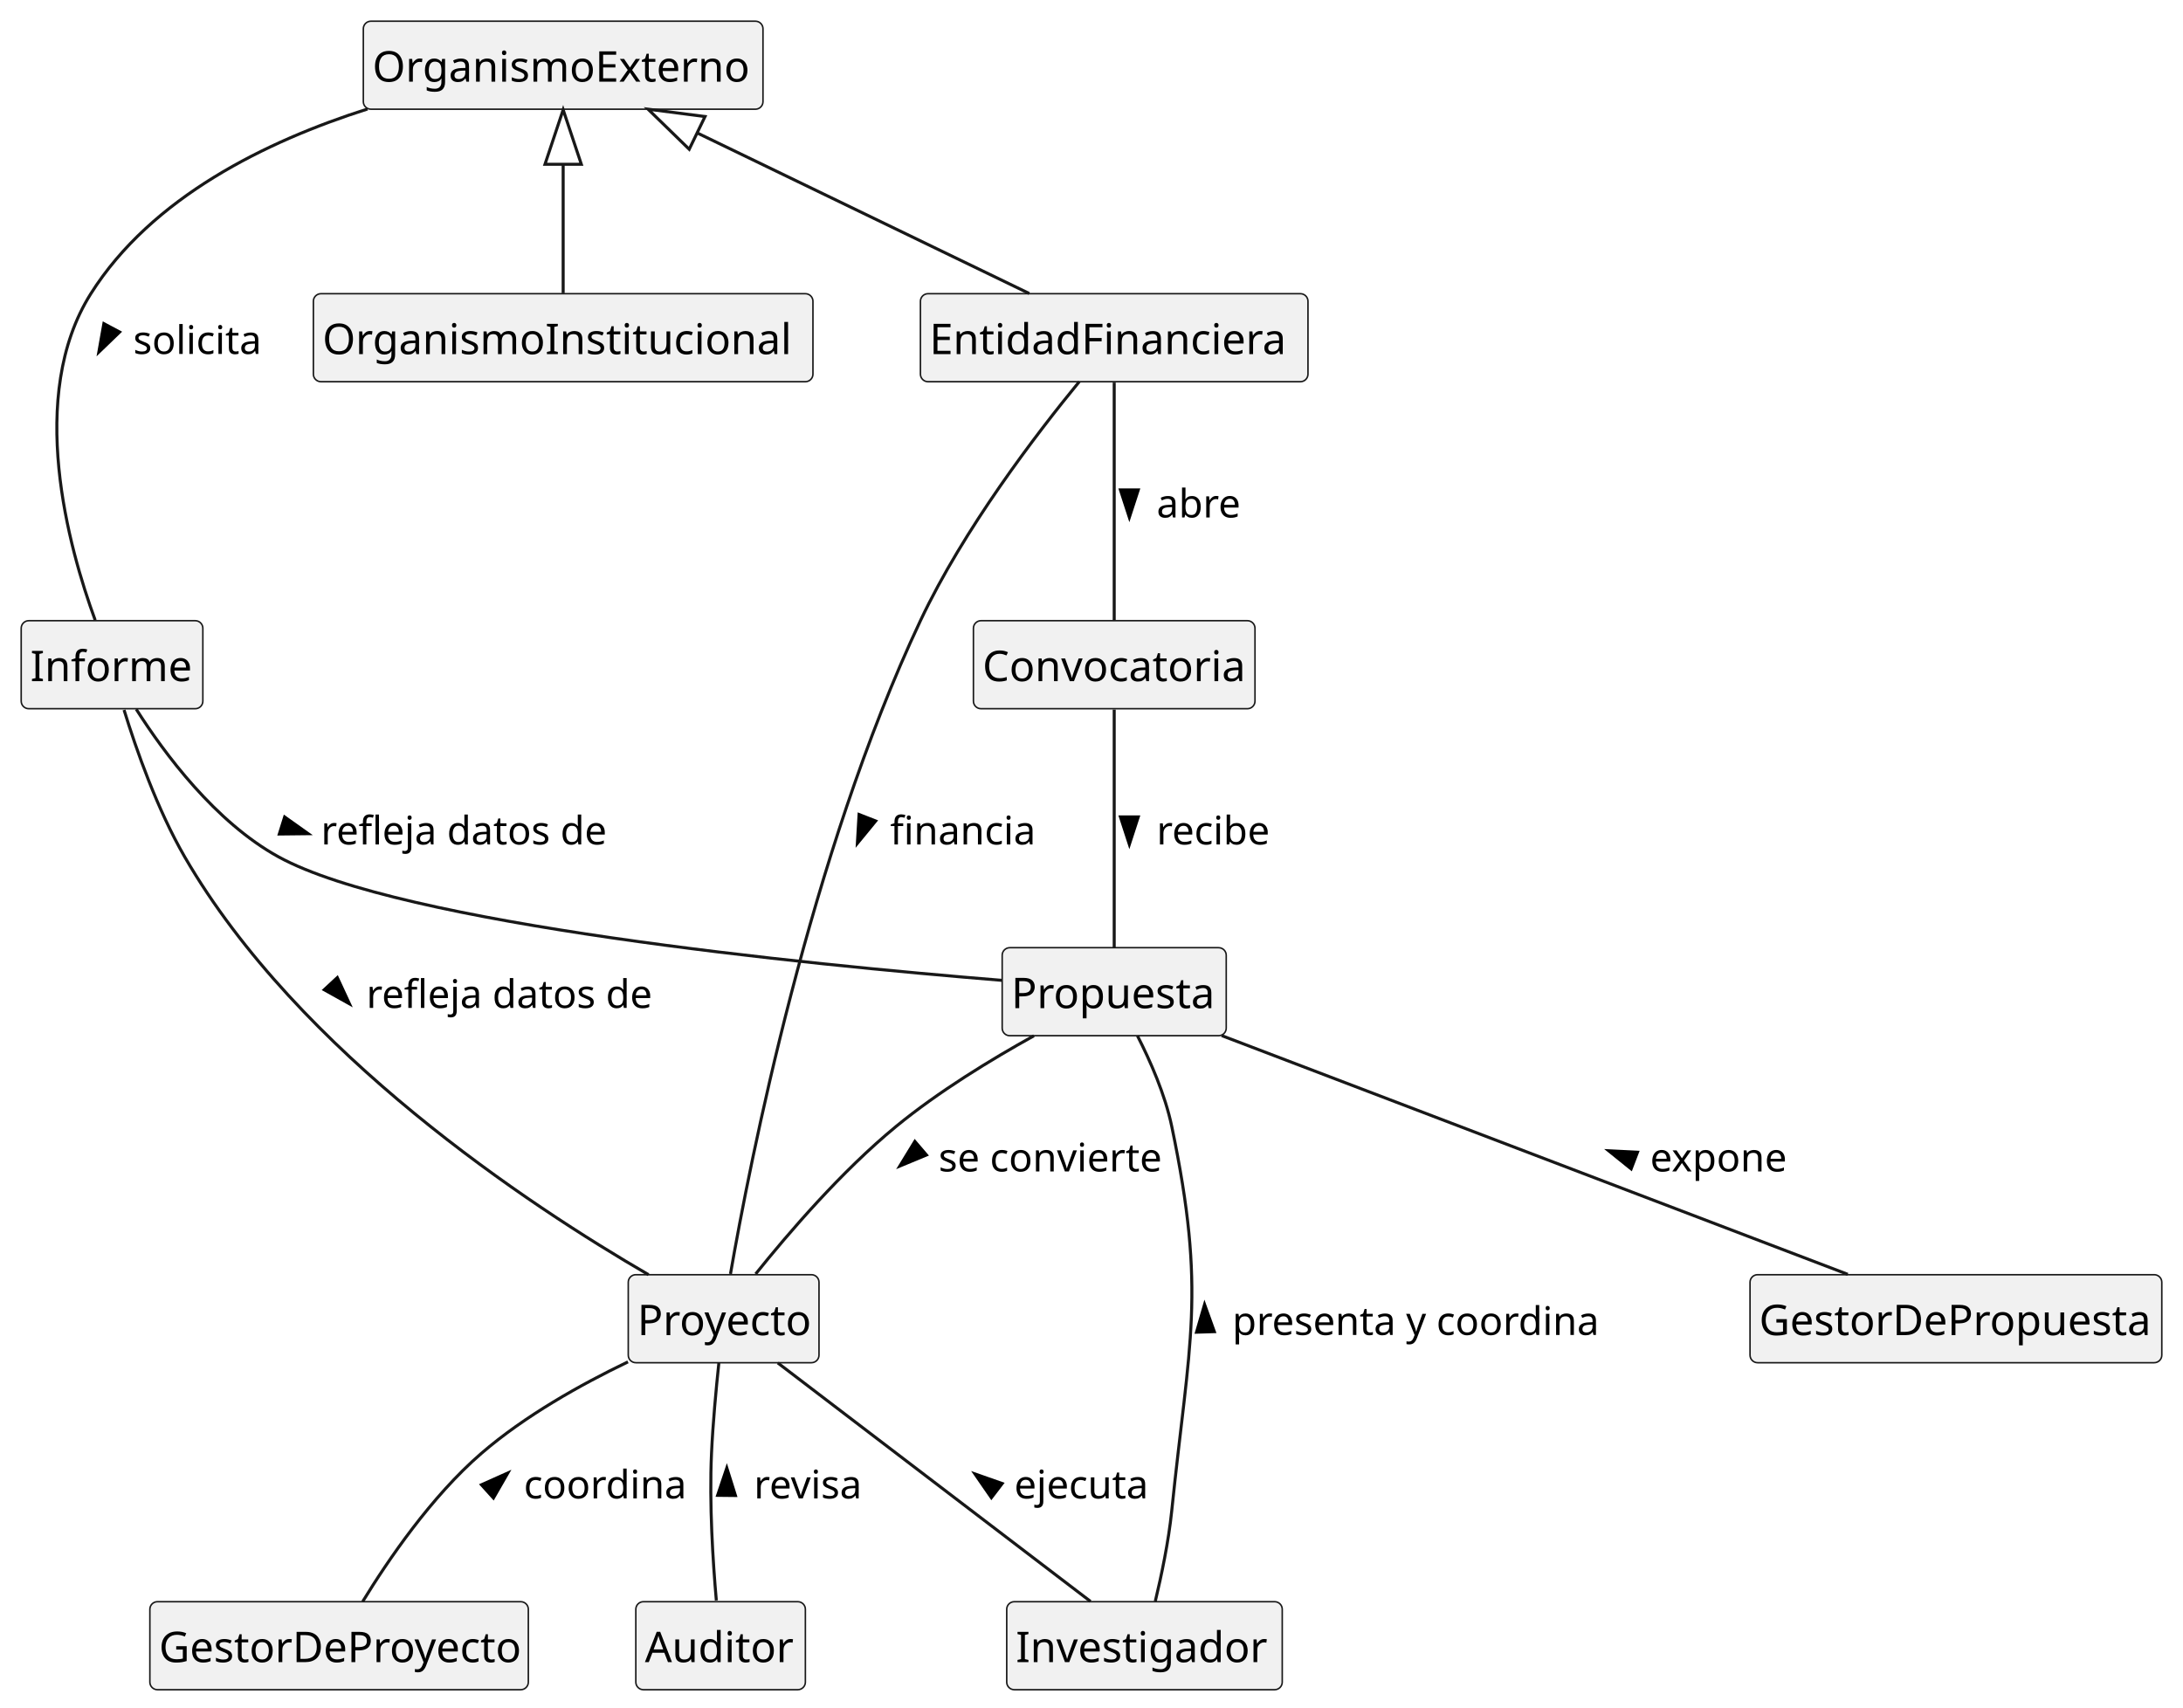
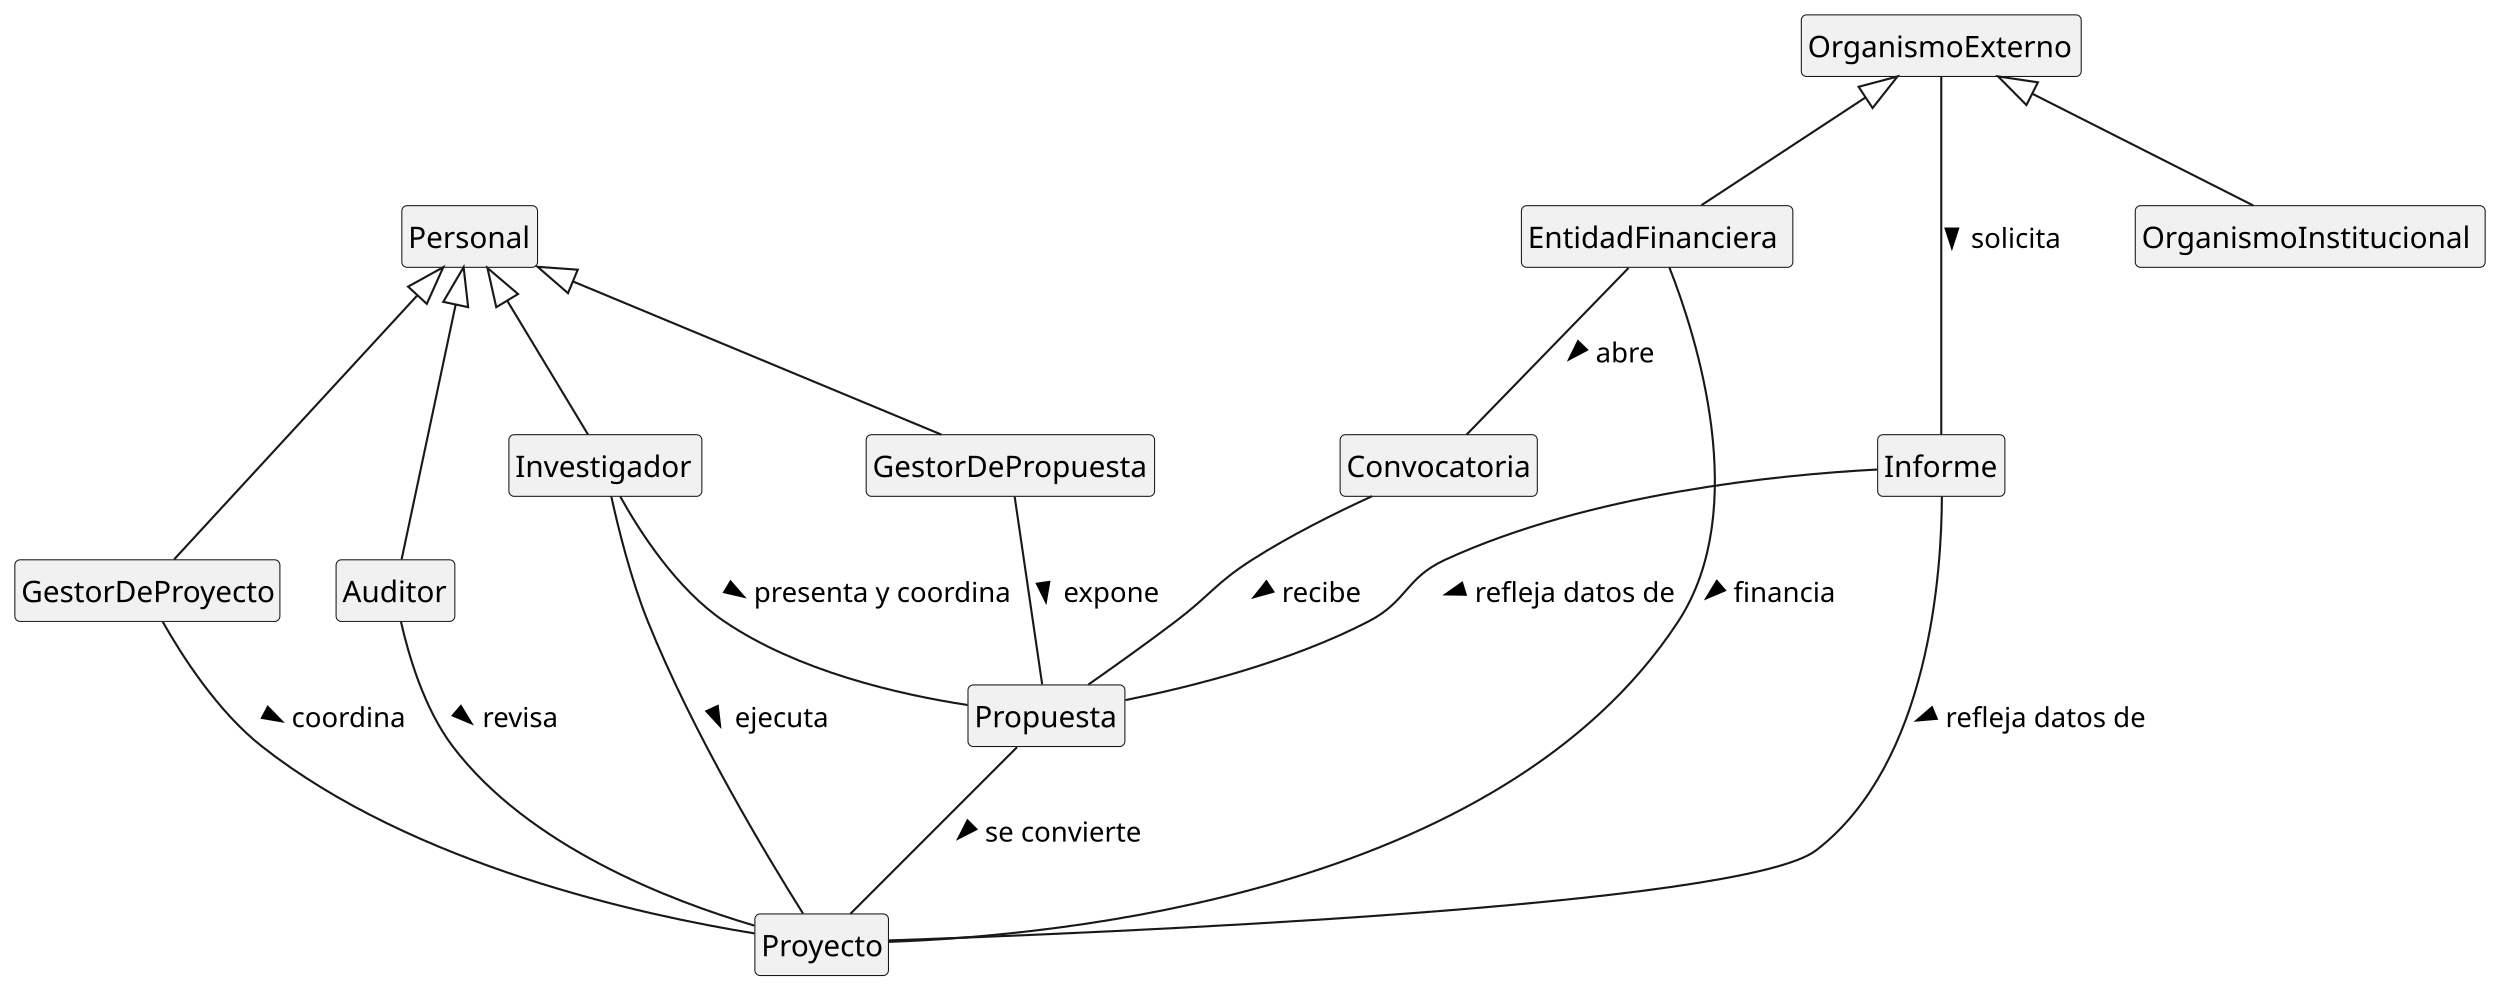
- <svg xmlns="http://www.w3.org/2000/svg" contentStyleType="text/css" height="564px" preserveAspectRatio="none" style="width:721px;height:564px;background:#FFFFFF;" version="1.1" viewBox="0 0 721 564" width="721px" zoomAndPan="magnify">
+ <svg xmlns="http://www.w3.org/2000/svg" contentStyleType="text/css" height="466px" preserveAspectRatio="none" style="width:1179px;height:466px;background:#FFFFFF;" version="1.1" viewBox="0 0 1179 466" width="1179px" zoomAndPan="magnify">
  <defs />
  <g>
    <g id="elem_Convocatoria">
-       <rect codeLine="5" fill="#F1F1F1" height="29.068" id="Convocatoria" rx="2.5" ry="2.5" style="stroke:#181818;stroke-width:0.5;" width="93" x="321.5" y="205" />
-       <text fill="#000000" font-family="sans-serif" font-size="14" lengthAdjust="spacing" textLength="87" x="324.5" y="224.966">Convocatoria</text>
+       <rect codeLine="5" fill="#F1F1F1" height="29.068" id="Convocatoria" rx="2.5" ry="2.5" style="stroke:#181818;stroke-width:0.5;" width="93" x="632" y="205" />
+       <text fill="#000000" font-family="sans-serif" font-size="14" lengthAdjust="spacing" textLength="87" x="635" y="224.966">Convocatoria</text>
    </g>
    <g id="elem_Propuesta">
-       <rect codeLine="7" fill="#F1F1F1" height="29.068" id="Propuesta" rx="2.5" ry="2.5" style="stroke:#181818;stroke-width:0.5;" width="74" x="331" y="313" />
-       <text fill="#000000" font-family="sans-serif" font-size="14" lengthAdjust="spacing" textLength="68" x="334" y="332.966">Propuesta</text>
+       <rect codeLine="7" fill="#F1F1F1" height="29.068" id="Propuesta" rx="2.5" ry="2.5" style="stroke:#181818;stroke-width:0.5;" width="74" x="456.5" y="323" />
+       <text fill="#000000" font-family="sans-serif" font-size="14" lengthAdjust="spacing" textLength="68" x="459.5" y="342.966">Propuesta</text>
    </g>
    <g id="elem_EntidadFinanciera">
-       <rect codeLine="9" fill="#F1F1F1" height="29.068" id="EntidadFinanciera" rx="2.5" ry="2.5" style="stroke:#181818;stroke-width:0.5;" width="128" x="304" y="97" />
-       <text fill="#000000" font-family="sans-serif" font-size="14" lengthAdjust="spacing" textLength="122" x="307" y="116.966">EntidadFinanciera</text>
+       <rect codeLine="9" fill="#F1F1F1" height="29.068" id="EntidadFinanciera" rx="2.5" ry="2.5" style="stroke:#181818;stroke-width:0.5;" width="128" x="717.5" y="97" />
+       <text fill="#000000" font-family="sans-serif" font-size="14" lengthAdjust="spacing" textLength="122" x="720.5" y="116.966">EntidadFinanciera</text>
    </g>
    <g id="elem_OrganismoExterno">
-       <rect codeLine="11" fill="#F1F1F1" height="29.068" id="OrganismoExterno" rx="2.5" ry="2.5" style="stroke:#181818;stroke-width:0.5;" width="132" x="120" y="7" />
-       <text fill="#000000" font-family="sans-serif" font-size="14" lengthAdjust="spacing" textLength="126" x="123" y="26.966">OrganismoExterno</text>
+       <rect codeLine="11" fill="#F1F1F1" height="29.068" id="OrganismoExterno" rx="2.5" ry="2.5" style="stroke:#181818;stroke-width:0.5;" width="132" x="849.5" y="7" />
+       <text fill="#000000" font-family="sans-serif" font-size="14" lengthAdjust="spacing" textLength="126" x="852.5" y="26.966">OrganismoExterno</text>
    </g>
    <g id="elem_OrganismoInstitucional">
-       <rect codeLine="13" fill="#F1F1F1" height="29.068" id="OrganismoInstitucional" rx="2.5" ry="2.5" style="stroke:#181818;stroke-width:0.5;" width="165" x="103.5" y="97" />
-       <text fill="#000000" font-family="sans-serif" font-size="14" lengthAdjust="spacing" textLength="159" x="106.5" y="116.966">OrganismoInstitucional</text>
+       <rect codeLine="13" fill="#F1F1F1" height="29.068" id="OrganismoInstitucional" rx="2.5" ry="2.5" style="stroke:#181818;stroke-width:0.5;" width="165" x="1007" y="97" />
+       <text fill="#000000" font-family="sans-serif" font-size="14" lengthAdjust="spacing" textLength="159" x="1010" y="116.966">OrganismoInstitucional</text>
    </g>
    <g id="elem_Informe">
-       <rect codeLine="15" fill="#F1F1F1" height="29.068" id="Informe" rx="2.5" ry="2.5" style="stroke:#181818;stroke-width:0.5;" width="60" x="7" y="205" />
-       <text fill="#000000" font-family="sans-serif" font-size="14" lengthAdjust="spacing" textLength="54" x="10" y="224.966">Informe</text>
+       <rect codeLine="15" fill="#F1F1F1" height="29.068" id="Informe" rx="2.5" ry="2.5" style="stroke:#181818;stroke-width:0.5;" width="60" x="885.5" y="205" />
+       <text fill="#000000" font-family="sans-serif" font-size="14" lengthAdjust="spacing" textLength="54" x="888.5" y="224.966">Informe</text>
    </g>
    <g id="elem_Investigador">
-       <rect codeLine="17" fill="#F1F1F1" height="29.068" id="Investigador" rx="2.5" ry="2.5" style="stroke:#181818;stroke-width:0.5;" width="91" x="332.5" y="529" />
-       <text fill="#000000" font-family="sans-serif" font-size="14" lengthAdjust="spacing" textLength="85" x="335.5" y="548.966">Investigador</text>
+       <rect codeLine="17" fill="#F1F1F1" height="29.068" id="Investigador" rx="2.5" ry="2.5" style="stroke:#181818;stroke-width:0.5;" width="91" x="240" y="205" />
+       <text fill="#000000" font-family="sans-serif" font-size="14" lengthAdjust="spacing" textLength="85" x="243" y="224.966">Investigador</text>
    </g>
    <g id="elem_Auditor">
-       <rect codeLine="19" fill="#F1F1F1" height="29.068" id="Auditor" rx="2.5" ry="2.5" style="stroke:#181818;stroke-width:0.5;" width="56" x="210" y="529" />
-       <text fill="#000000" font-family="sans-serif" font-size="14" lengthAdjust="spacing" textLength="50" x="213" y="548.966">Auditor</text>
+       <rect codeLine="19" fill="#F1F1F1" height="29.068" id="Auditor" rx="2.5" ry="2.5" style="stroke:#181818;stroke-width:0.5;" width="56" x="158.5" y="264" />
+       <text fill="#000000" font-family="sans-serif" font-size="14" lengthAdjust="spacing" textLength="50" x="161.5" y="283.966">Auditor</text>
    </g>
    <g id="elem_Proyecto">
-       <rect codeLine="21" fill="#F1F1F1" height="29.068" id="Proyecto" rx="2.5" ry="2.5" style="stroke:#181818;stroke-width:0.5;" width="63" x="207.5" y="421" />
-       <text fill="#000000" font-family="sans-serif" font-size="14" lengthAdjust="spacing" textLength="57" x="210.5" y="440.966">Proyecto</text>
+       <rect codeLine="21" fill="#F1F1F1" height="29.068" id="Proyecto" rx="2.5" ry="2.5" style="stroke:#181818;stroke-width:0.5;" width="63" x="356" y="431" />
+       <text fill="#000000" font-family="sans-serif" font-size="14" lengthAdjust="spacing" textLength="57" x="359" y="450.966">Proyecto</text>
    </g>
    <g id="elem_GestorDeProyecto">
-       <rect codeLine="23" fill="#F1F1F1" height="29.068" id="GestorDeProyecto" rx="2.5" ry="2.5" style="stroke:#181818;stroke-width:0.5;" width="125" x="49.5" y="529" />
-       <text fill="#000000" font-family="sans-serif" font-size="14" lengthAdjust="spacing" textLength="119" x="52.5" y="548.966">GestorDeProyecto</text>
+       <rect codeLine="23" fill="#F1F1F1" height="29.068" id="GestorDeProyecto" rx="2.5" ry="2.5" style="stroke:#181818;stroke-width:0.5;" width="125" x="7" y="264" />
+       <text fill="#000000" font-family="sans-serif" font-size="14" lengthAdjust="spacing" textLength="119" x="10" y="283.966">GestorDeProyecto</text>
    </g>
    <g id="elem_GestorDePropuesta">
-       <rect codeLine="25" fill="#F1F1F1" height="29.068" id="GestorDePropuesta" rx="2.5" ry="2.5" style="stroke:#181818;stroke-width:0.5;" width="136" x="578" y="421" />
-       <text fill="#000000" font-family="sans-serif" font-size="14" lengthAdjust="spacing" textLength="130" x="581" y="440.966">GestorDePropuesta</text>
+       <rect codeLine="25" fill="#F1F1F1" height="29.068" id="GestorDePropuesta" rx="2.5" ry="2.5" style="stroke:#181818;stroke-width:0.5;" width="136" x="408.5" y="205" />
+       <text fill="#000000" font-family="sans-serif" font-size="14" lengthAdjust="spacing" textLength="130" x="411.5" y="224.966">GestorDePropuesta</text>
    </g>
-     <g id="link_Propuesta_GestorDePropuesta">
-       <path codeLine="27" d="M403.49,342.03 C456.77,362.35 556.87,400.51 610.28,420.88 " fill="none" id="Propuesta-GestorDePropuesta" style="stroke:#181818;stroke-width:1.0;" />
-       <polygon fill="#000000" points="531.328,380.072,538.733,386.04,540.827,380.548,531.328,380.072" style="stroke:#000000;stroke-width:1.0;" />
-       <text fill="#000000" font-family="sans-serif" font-size="13" lengthAdjust="spacing" textLength="45" x="545" y="386.897">expone</text>
-     </g>
-     <g id="link_Proyecto_GestorDeProyecto">
-       <path codeLine="28" d="M207.41,449.79 C191.84,457.27 173.36,467.6 159,480 C142.45,494.28 128.13,515.32 119.78,528.97 " fill="none" id="Proyecto-GestorDeProyecto" style="stroke:#181818;stroke-width:1.0;" />
-       <polygon fill="#000000" points="167.71,486.501,159.028,490.384,162.969,494.746,167.71,486.501" style="stroke:#000000;stroke-width:1.0;" />
-       <text fill="#000000" font-family="sans-serif" font-size="13" lengthAdjust="spacing" textLength="53" x="173" y="494.897">coordina</text>
+     <g id="elem_Personal">
+       <rect codeLine="27" fill="#F1F1F1" height="29.068" id="Personal" rx="2.5" ry="2.5" style="stroke:#181818;stroke-width:0.5;" width="64" x="189.5" y="97" />
+       <text fill="#000000" font-family="sans-serif" font-size="14" lengthAdjust="spacing" textLength="58" x="192.5" y="116.966">Personal</text>
    </g>
    <g id="link_OrganismoExterno_EntidadFinanciera">
-       <path codeLine="30" d="M230.246,43.893 C264.446,60.423 305.71,80.38 339.93,96.93 " fill="none" id="OrganismoExterno-backto-EntidadFinanciera" style="stroke:#181818;stroke-width:1.0;" />
-       <polygon fill="none" points="214.04,36.06,227.635,49.295,232.857,38.491,214.04,36.06" style="stroke:#181818;stroke-width:1.0;" />
+       <path codeLine="29" d="M879.814,45.941 C854.704,62.431 827.61,80.22 802.39,96.78 " fill="none" id="OrganismoExterno-backto-EntidadFinanciera" style="stroke:#181818;stroke-width:1.0;" />
+       <polygon fill="none" points="894.86,36.06,876.521,40.925,883.108,50.956,894.86,36.06" style="stroke:#181818;stroke-width:1.0;" />
    </g>
    <g id="link_OrganismoExterno_OrganismoInstitucional">
-       <path codeLine="31" d="M186,54.25 C186,70.78 186,80.36 186,96.85 " fill="none" id="OrganismoExterno-backto-OrganismoInstitucional" style="stroke:#181818;stroke-width:1.0;" />
-       <polygon fill="none" points="186,36.25,180,54.25,192,54.25,186,36.25" style="stroke:#181818;stroke-width:1.0;" />
+       <path codeLine="30" d="M958.373,44.182 C991.063,60.712 1029.95,80.38 1062.66,96.93 " fill="none" id="OrganismoExterno-backto-OrganismoInstitucional" style="stroke:#181818;stroke-width:1.0;" />
+       <polygon fill="none" points="942.31,36.06,955.666,49.537,961.081,38.828,942.31,36.06" style="stroke:#181818;stroke-width:1.0;" />
    </g>
    <g id="link_EntidadFinanciera_Convocatoria">
-       <path codeLine="33" d="M368,126.36 C368,146.78 368,184.74 368,204.97 " fill="none" id="EntidadFinanciera-Convocatoria" style="stroke:#181818;stroke-width:1.0;" />
-       <polygon fill="#000000" points="373,170.853,375.939,161.808,370.061,161.808,373,170.853" style="stroke:#000000;stroke-width:1.0;" />
-       <text fill="#000000" font-family="sans-serif" font-size="13" lengthAdjust="spacing" textLength="27" x="382" y="170.897">abre</text>
+       <path codeLine="32" d="M768.03,126.36 C748.19,146.78 711.31,184.74 691.64,204.97 " fill="none" id="EntidadFinanciera-Convocatoria" style="stroke:#181818;stroke-width:1.0;" />
+       <polygon fill="#000000" points="740.015,169.439,748.427,165,744.211,160.904,740.015,169.439" style="stroke:#000000;stroke-width:1.0;" />
+       <text fill="#000000" font-family="sans-serif" font-size="13" lengthAdjust="spacing" textLength="27" x="752.5" y="170.897">abre</text>
    </g>
    <g id="link_Propuesta_Proyecto">
-       <path codeLine="34" d="M341.48,342.1 C327.33,349.94 310,360.51 296,372 C277.95,386.82 260.34,407.34 249.58,420.76 " fill="none" id="Propuesta-Proyecto" style="stroke:#181818;stroke-width:1.0;" />
-       <polygon fill="#000000" points="297.201,385.104,305.984,381.455,302.162,376.99,297.201,385.104" style="stroke:#000000;stroke-width:1.0;" />
-       <text fill="#000000" font-family="sans-serif" font-size="13" lengthAdjust="spacing" textLength="72" x="310" y="386.897">se convierte</text>
+       <path codeLine="33" d="M479.64,352.36 C459.22,372.78 421.26,410.74 401.03,430.97 " fill="none" id="Propuesta-Proyecto" style="stroke:#181818;stroke-width:1.0;" />
+       <polygon fill="#000000" points="451.964,395.389,460.438,391.071,456.282,386.915,451.964,395.389" style="stroke:#000000;stroke-width:1.0;" />
+       <text fill="#000000" font-family="sans-serif" font-size="13" lengthAdjust="spacing" textLength="72" x="464.5" y="396.897">se convierte</text>
    </g>
    <g id="link_Convocatoria_Propuesta">
-       <path codeLine="35" d="M368,234.36 C368,254.78 368,292.74 368,312.97 " fill="none" id="Convocatoria-Propuesta" style="stroke:#181818;stroke-width:1.0;" />
-       <polygon fill="#000000" points="373,278.853,375.939,269.808,370.061,269.808,373,278.853" style="stroke:#000000;stroke-width:1.0;" />
-       <text fill="#000000" font-family="sans-serif" font-size="13" lengthAdjust="spacing" textLength="36" x="382" y="278.897">recibe</text>
-     </g>
-     <g id="link_Proyecto_Auditor">
-       <path codeLine="36" d="M237.42,450.19 C236.51,458.75 235.46,470 235,480 C234.23,496.71 235.47,515.93 236.59,528.6 " fill="none" id="Proyecto-Auditor" style="stroke:#181818;stroke-width:1.0;" />
-       <polygon fill="#000000" points="240.053,484.853,237.018,493.867,242.896,493.929,240.053,484.853" style="stroke:#000000;stroke-width:1.0;" />
-       <text fill="#000000" font-family="sans-serif" font-size="13" lengthAdjust="spacing" textLength="35" x="249" y="494.897">revisa</text>
+       <path codeLine="34" d="M647.06,234 C629.85,241.89 608.45,252.53 590.5,264 C573.19,275.06 570.87,280.59 554.5,293 C540.92,303.3 525.27,314.45 513.22,322.88 " fill="none" id="Convocatoria-Propuesta" style="stroke:#181818;stroke-width:1.0;" />
+       <polygon fill="#000000" points="591.335,281.619,600.496,279.063,597.244,274.167,591.335,281.619" style="stroke:#000000;stroke-width:1.0;" />
+       <text fill="#000000" font-family="sans-serif" font-size="13" lengthAdjust="spacing" textLength="36" x="604.5" y="283.897">recibe</text>
    </g>
    <g id="link_EntidadFinanciera_Proyecto">
-       <path codeLine="37" d="M356.48,126.03 C342.29,143.31 318.33,174.62 304,205 C267.53,282.35 247.6,384.24 241.26,420.75 " fill="none" id="EntidadFinanciera-Proyecto" style="stroke:#181818;stroke-width:1.0;" />
-       <polygon fill="#000000" points="283.179,278.51,289.21,271.156,283.736,269.015,283.179,278.51" style="stroke:#000000;stroke-width:1.0;" />
-       <text fill="#000000" font-family="sans-serif" font-size="13" lengthAdjust="spacing" textLength="46" x="294" y="278.897">financia</text>
+       <path codeLine="35" d="M787.27,126.12 C799.9,158.22 826.17,239.92 791.5,293 C707.53,421.57 498.98,441.38 419.22,444.17 " fill="none" id="EntidadFinanciera-Proyecto" style="stroke:#181818;stroke-width:1.0;" />
+       <polygon fill="#000000" points="804.717,282.122,813.482,278.432,809.639,273.985,804.717,282.122" style="stroke:#000000;stroke-width:1.0;" />
+       <text fill="#000000" font-family="sans-serif" font-size="13" lengthAdjust="spacing" textLength="46" x="817.5" y="283.897">financia</text>
    </g>
-     <g id="link_Propuesta_Investigador">
-       <path codeLine="39" d="M375.69,342.12 C379.94,350.46 384.81,361.51 387,372 C398.54,427.25 392.75,442.85 387,499 C385.96,509.13 383.6,520.38 381.56,528.9 " fill="none" id="Propuesta-Investigador" style="stroke:#181818;stroke-width:1.0;" />
-       <polygon fill="#000000" points="397.843,430.856,395.19,439.988,401.065,439.804,397.843,430.856" style="stroke:#000000;stroke-width:1.0;" />
-       <text fill="#000000" font-family="sans-serif" font-size="13" lengthAdjust="spacing" textLength="119" x="407" y="440.897">presenta y coordina</text>
+     <g id="link_Personal_Investigador">
+       <path codeLine="37" d="M239.174,141.769 C251.504,162.189 265.12,184.74 277.33,204.97 " fill="none" id="Personal-backto-Investigador" style="stroke:#181818;stroke-width:1.0;" />
+       <polygon fill="none" points="229.87,126.36,234.038,144.87,244.31,138.667,229.87,126.36" style="stroke:#181818;stroke-width:1.0;" />
    </g>
-     <g id="link_Proyecto_Investigador">
-       <path codeLine="40" d="M256.89,450.14 C283.58,470.49 333.53,508.59 360.18,528.91 " fill="none" id="Proyecto-Investigador" style="stroke:#181818;stroke-width:1.0;" />
-       <polygon fill="#000000" points="322.024,486.821,327.434,494.643,330.999,489.969,322.024,486.821" style="stroke:#000000;stroke-width:1.0;" />
-       <text fill="#000000" font-family="sans-serif" font-size="13" lengthAdjust="spacing" textLength="43" x="335" y="494.897">ejecuta</text>
+     <g id="link_Personal_Auditor">
+       <path codeLine="38" d="M214.901,143.607 C208.331,174.547 196,232.69 189.4,263.81 " fill="none" id="Personal-backto-Auditor" style="stroke:#181818;stroke-width:1.0;" />
+       <polygon fill="none" points="218.64,126,209.032,142.361,220.77,144.854,218.64,126" style="stroke:#181818;stroke-width:1.0;" />
+     </g>
+     <g id="link_Personal_GestorDePropuesta">
+       <path codeLine="39" d="M270.162,132.728 C318.982,153.018 394.89,184.57 443.99,204.99 " fill="none" id="Personal-backto-GestorDePropuesta" style="stroke:#181818;stroke-width:1.0;" />
+       <polygon fill="none" points="253.54,125.82,267.859,138.269,272.464,127.188,253.54,125.82" style="stroke:#181818;stroke-width:1.0;" />
+     </g>
+     <g id="link_Personal_GestorDeProyecto">
+       <path codeLine="40" d="M196.865,139.239 C168.365,170.179 110.78,232.69 82.11,263.81 " fill="none" id="Personal-backto-GestorDeProyecto" style="stroke:#181818;stroke-width:1.0;" />
+       <polygon fill="none" points="209.06,126,192.452,135.174,201.278,143.304,209.06,126" style="stroke:#181818;stroke-width:1.0;" />
+     </g>
+     <g id="link_GestorDePropuesta_Propuesta">
+       <path codeLine="42" d="M478.52,234.26 C481.79,256.59 488.22,300.44 491.49,322.76 " fill="none" id="GestorDePropuesta-Propuesta" style="stroke:#181818;stroke-width:1.0;" />
+       <polygon fill="#000000" points="493.225,283.8,494.821,274.425,489.006,275.277,493.225,283.8" style="stroke:#000000;stroke-width:1.0;" />
+       <text fill="#000000" font-family="sans-serif" font-size="13" lengthAdjust="spacing" textLength="45" x="501.5" y="283.897">expone</text>
+     </g>
+     <g id="link_GestorDeProyecto_Proyecto">
+       <path codeLine="43" d="M76.75,293.25 C85.8,309.26 102.66,335.6 123.5,352 C194.87,408.16 302.84,431.63 355.86,440.2 " fill="none" id="GestorDeProyecto-Proyecto" style="stroke:#181818;stroke-width:1.0;" />
+       <polygon fill="#000000" points="132.924,340.182,126.29,333.368,123.552,338.569,132.924,340.182" style="stroke:#000000;stroke-width:1.0;" />
+       <text fill="#000000" font-family="sans-serif" font-size="13" lengthAdjust="spacing" textLength="53" x="137.5" y="342.897">coordina</text>
+     </g>
+     <g id="link_Auditor_Proyecto">
+       <path codeLine="44" d="M189.11,293.21 C192.6,308.71 199.96,334.12 213.5,352 C249.22,399.19 316.12,424.84 355.75,436.52 " fill="none" id="Auditor-Proyecto" style="stroke:#181818;stroke-width:1.0;" />
+       <polygon fill="#000000" points="222.291,341.113,217.349,332.987,213.517,337.444,222.291,341.113" style="stroke:#000000;stroke-width:1.0;" />
+       <text fill="#000000" font-family="sans-serif" font-size="13" lengthAdjust="spacing" textLength="35" x="227.5" y="342.897">revisa</text>
+     </g>
+     <g id="link_Investigador_Propuesta">
+       <path codeLine="45" d="M292.48,234.12 C301.57,250.52 318.99,277.74 341.5,293 C376.26,316.57 423.76,327.51 456.36,332.49 " fill="none" id="Investigador-Propuesta" style="stroke:#181818;stroke-width:1.0;" />
+       <polygon fill="#000000" points="350.787,281.426,344.544,274.251,341.519,279.291,350.787,281.426" style="stroke:#000000;stroke-width:1.0;" />
+       <text fill="#000000" font-family="sans-serif" font-size="13" lengthAdjust="spacing" textLength="119" x="355.5" y="283.897">presenta y coordina</text>
+     </g>
+     <g id="link_Investigador_Proyecto">
+       <path codeLine="46" d="M288.29,234.16 C291.55,248.97 297.5,273.14 305.5,293 C326.94,346.27 362.34,404.85 378.71,430.82 " fill="none" id="Investigador-Proyecto" style="stroke:#181818;stroke-width:1.0;" />
+       <polygon fill="#000000" points="339.589,342.396,338.48,332.95,333.14,335.406,339.589,342.396" style="stroke:#000000;stroke-width:1.0;" />
+       <text fill="#000000" font-family="sans-serif" font-size="13" lengthAdjust="spacing" textLength="43" x="346.5" y="342.897">ejecuta</text>
    </g>
    <g id="link_OrganismoExterno_Informe">
-       <path codeLine="42" d="M121.38,36 C87.98,46.61 50.09,65.14 30,97 C8.7,130.78 22.67,180.91 31.44,204.83 " fill="none" id="OrganismoExterno-Informe" style="stroke:#181818;stroke-width:1.0;" />
-       <polygon fill="#000000" points="32.649,116.266,39.496,109.665,34.308,106.901,32.649,116.266" style="stroke:#000000;stroke-width:1.0;" />
-       <text fill="#000000" font-family="sans-serif" font-size="13" lengthAdjust="spacing" textLength="41" x="44" y="116.897">solicita</text>
+       <path codeLine="48" d="M915.5,36.28 C915.5,72.36 915.5,169.23 915.5,204.99 " fill="none" id="OrganismoExterno-Informe" style="stroke:#181818;stroke-width:1.0;" />
+       <polygon fill="#000000" points="920.5,116.853,923.439,107.808,917.561,107.808,920.5,116.853" style="stroke:#000000;stroke-width:1.0;" />
+       <text fill="#000000" font-family="sans-serif" font-size="13" lengthAdjust="spacing" textLength="41" x="929.5" y="116.897">solicita</text>
    </g>
    <g id="link_Informe_Propuesta">
-       <path codeLine="43" d="M44.99,234.22 C54.29,248.87 71.1,271.51 92,283 C132.49,305.26 265.55,318.48 330.99,323.79 " fill="none" id="Informe-Propuesta" style="stroke:#181818;stroke-width:1.0;" />
-       <polygon fill="#000000" points="101.772,275.347,94.018,269.839,92.261,275.449,101.772,275.347" style="stroke:#000000;stroke-width:1.0;" />
-       <text fill="#000000" font-family="sans-serif" font-size="13" lengthAdjust="spacing" textLength="91" x="106" y="278.897">refleja datos de</text>
+       <path codeLine="49" d="M885.27,221.43 C839.27,223.85 749.83,232.58 681.5,264 C662.83,272.58 663.74,283.54 645.5,293 C608.71,312.08 562.43,323.79 530.67,330.18 " fill="none" id="Informe-Propuesta" style="stroke:#181818;stroke-width:1.0;" />
+       <polygon fill="#000000" points="681.72,280.319,691.229,280.477,689.506,274.857,681.72,280.319" style="stroke:#000000;stroke-width:1.0;" />
+       <text fill="#000000" font-family="sans-serif" font-size="13" lengthAdjust="spacing" textLength="91" x="695.5" y="283.897">refleja datos de</text>
    </g>
    <g id="link_Informe_Proyecto">
-       <path codeLine="44" d="M40.97,234.48 C44.99,247.53 51.92,267.31 61,283 C98.61,347.97 174.82,398.16 214.2,421 " fill="none" id="Informe-Proyecto" style="stroke:#181818;stroke-width:1.0;" />
-       <polygon fill="#000000" points="115.403,331.517,111.401,322.889,107.094,326.889,115.403,331.517" style="stroke:#000000;stroke-width:1.0;" />
-       <text fill="#000000" font-family="sans-serif" font-size="13" lengthAdjust="spacing" textLength="91" x="121" y="332.897">refleja datos de</text>
+       <path codeLine="50" d="M915.79,234.24 C915.7,268.87 910.13,359.87 856.5,401 C821.87,427.56 518.8,440.08 419.12,443.5 " fill="none" id="Informe-Proyecto" style="stroke:#181818;stroke-width:1.0;" />
+       <polygon fill="#000000" points="903.892,339.794,913.369,338.991,911.087,333.574,903.892,339.794" style="stroke:#000000;stroke-width:1.0;" />
+       <text fill="#000000" font-family="sans-serif" font-size="13" lengthAdjust="spacing" textLength="91" x="917.5" y="342.897">refleja datos de</text>
    </g>
  </g>
</svg>
